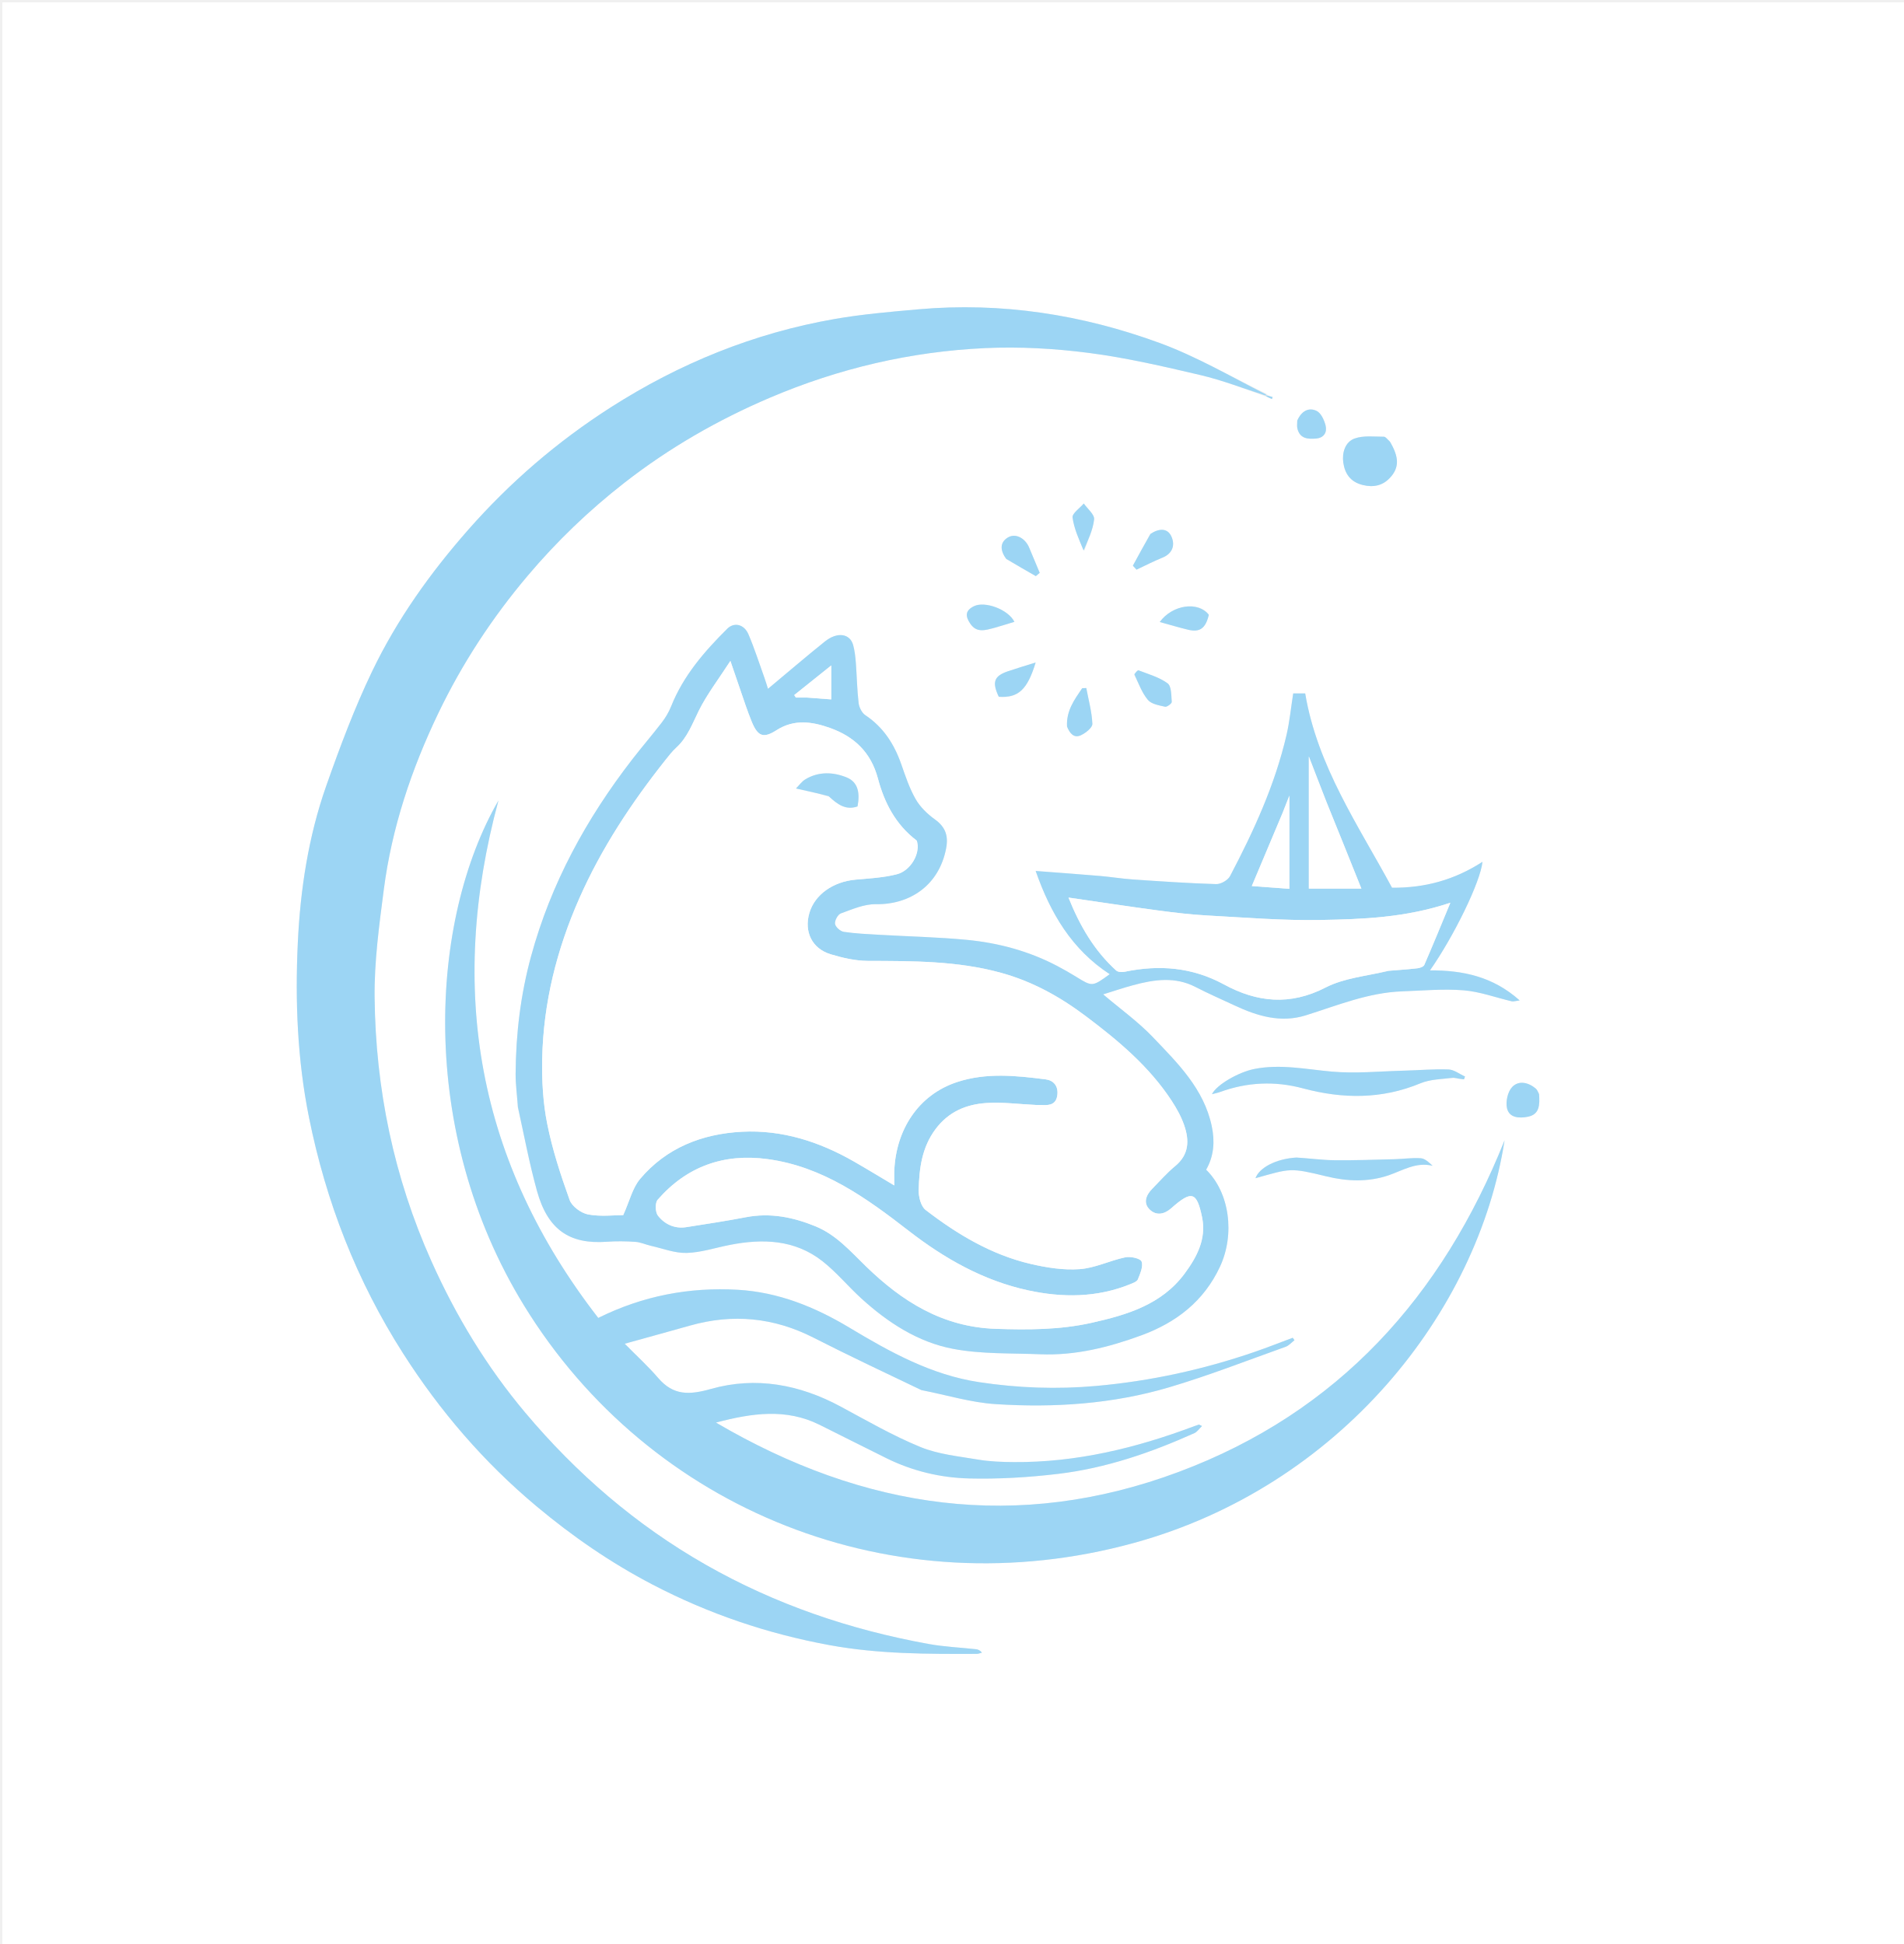
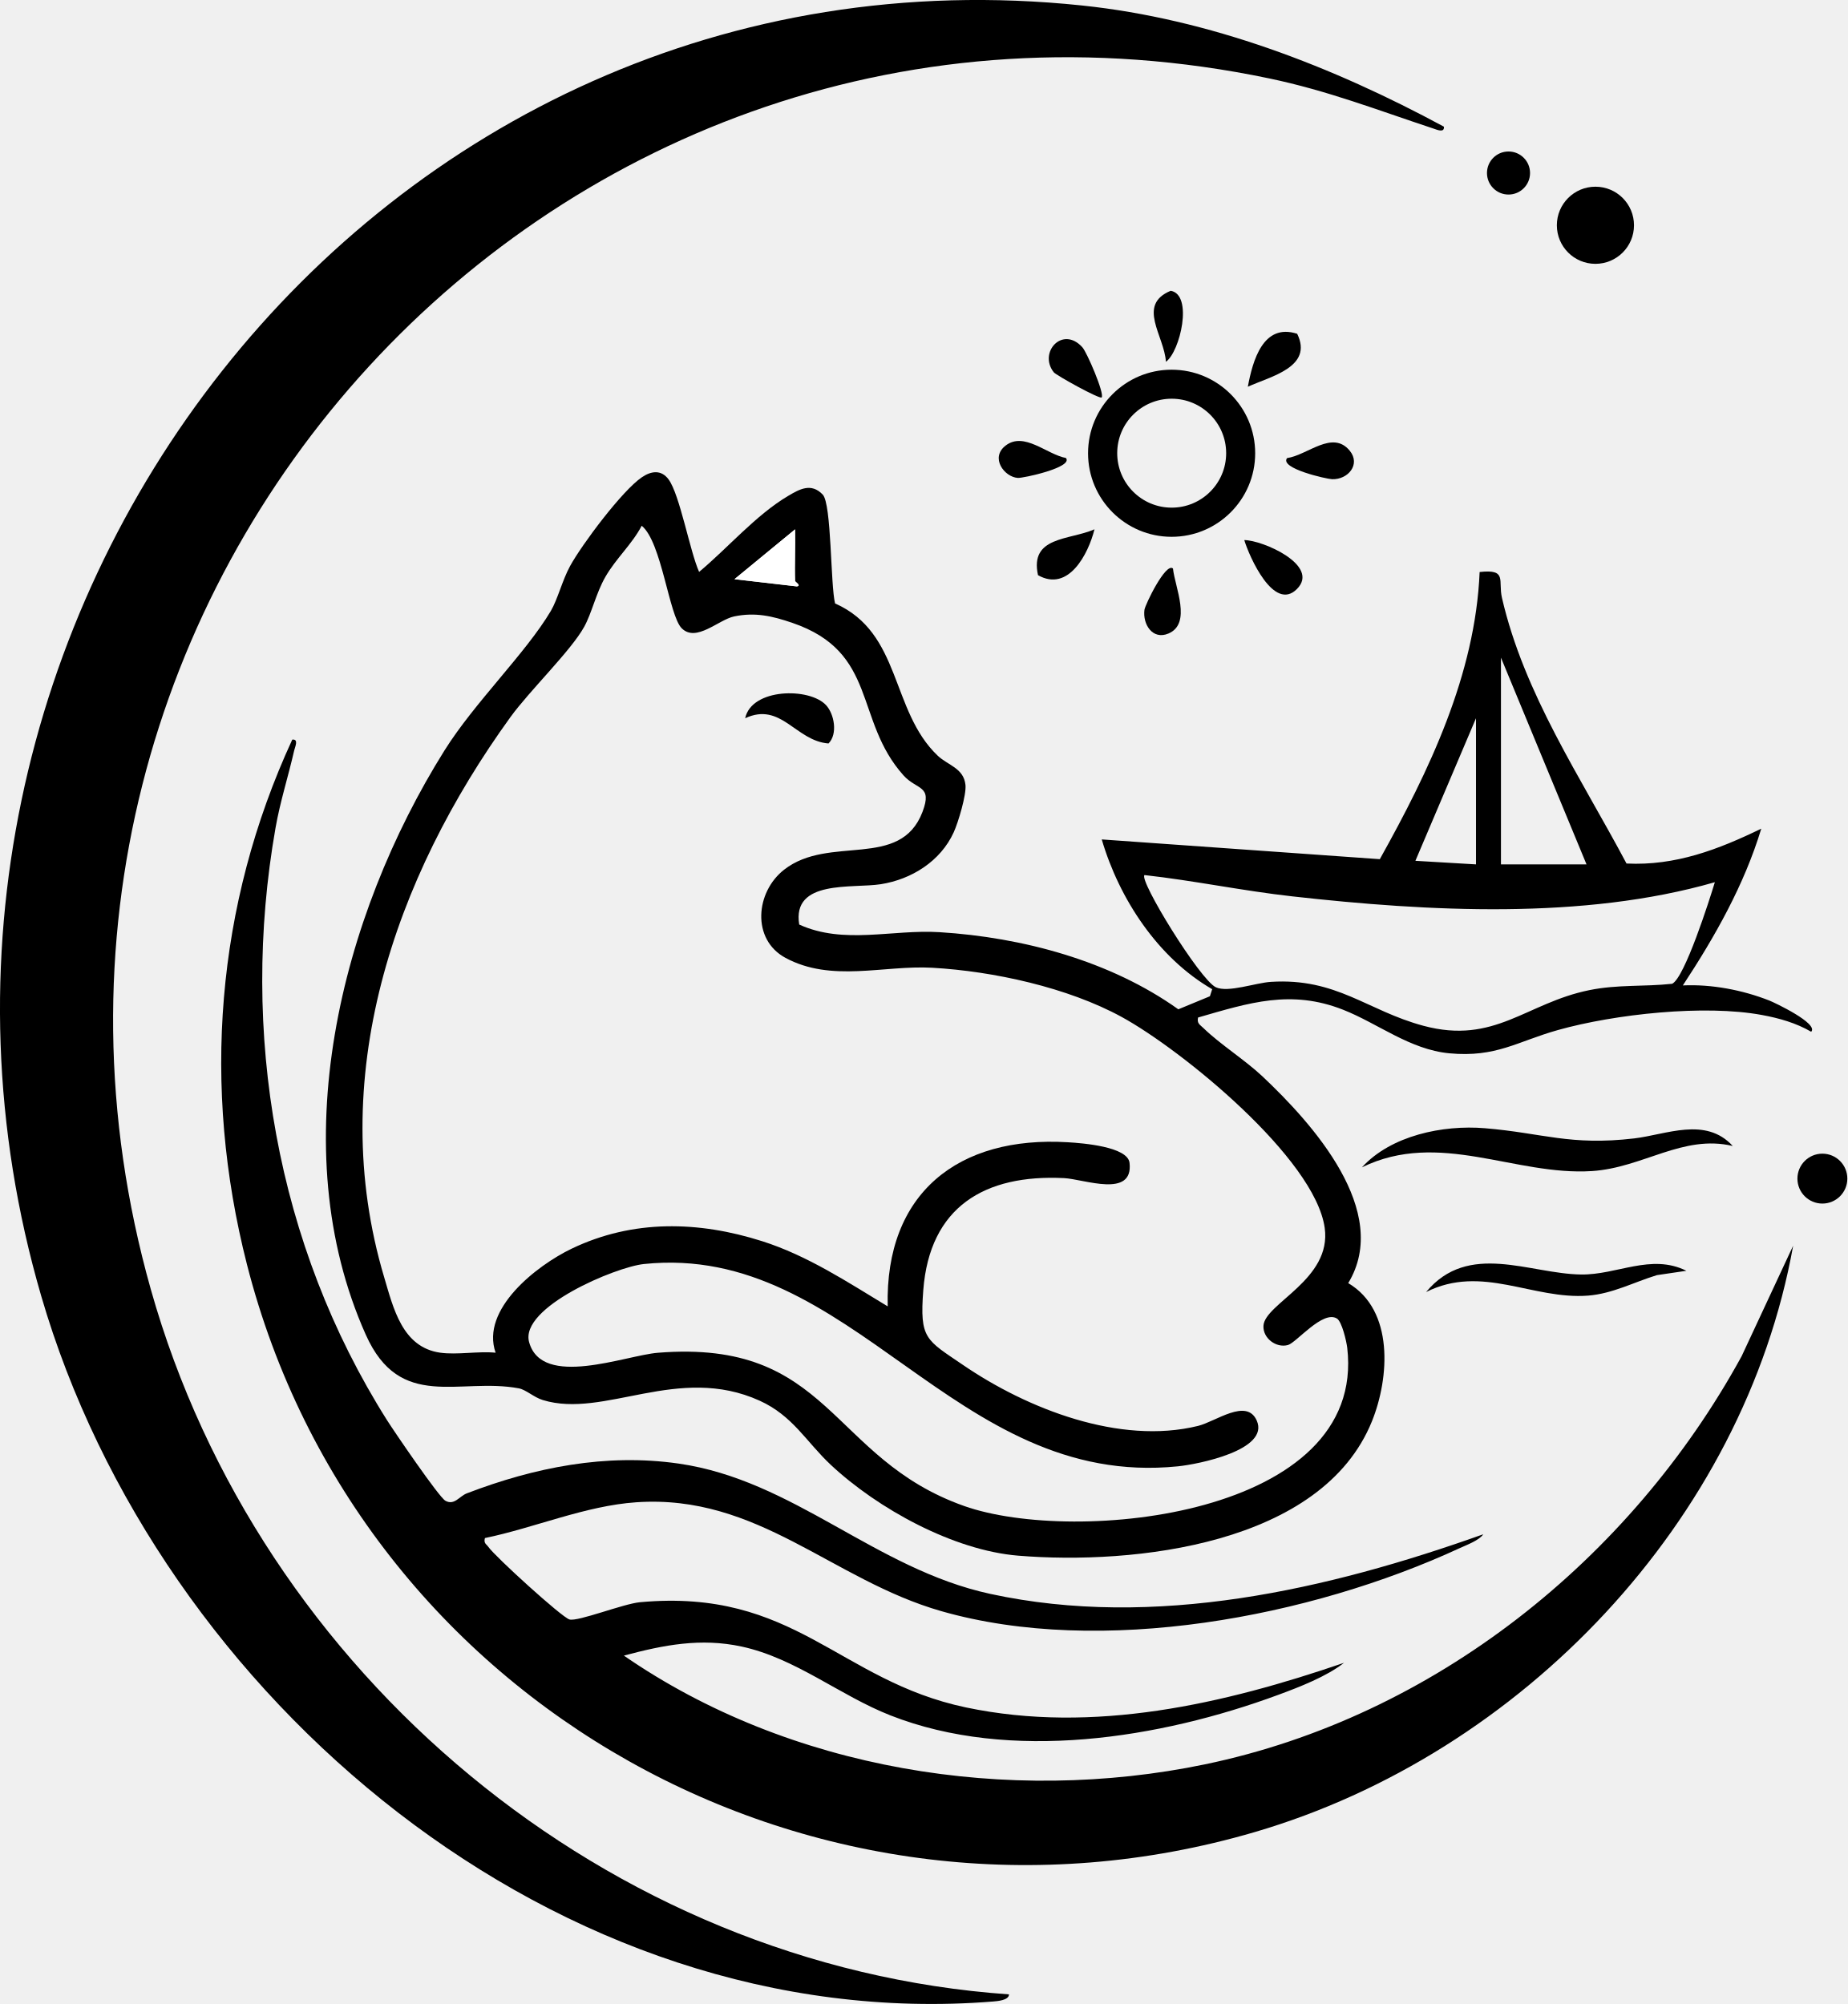
- <svg xmlns="http://www.w3.org/2000/svg" version="1.1" id="Layer_1" x="0px" y="0px" width="100%" viewBox="0 0 794 811" enable-background="new 0 0 794 811" xml:space="preserve">
-   <path fill="#FFFFFF" opacity="1" stroke="none" d=" M438,812   C292,812 146.5,812 1,812   C1,541.667 1,271.333 1,1   C265.667,1 530.333,1 795,1   C795,271.333 795,541.667 795,812   C676.167,812 557.333,812 438,812  M528.289,165.561   C529.028,165.865 529.767,166.17 530.506,166.474   C530.601,166.197 530.696,165.919 530.791,165.642   C529.906,165.376 529.02,165.11 528.042,164.151   C513.329,157.059 499.069,148.733 483.809,143.129   C451.372,131.218 417.676,125.962 383.014,129.041   C371.356,130.077 359.647,131.074 348.134,133.078   C314.46,138.941 283.32,151.626 254.601,170.022   C232.459,184.205 212.703,201.212 195.261,221.045   C179.409,239.072 165.594,258.456 155.244,279.997   C147.818,295.453 141.773,311.639 136.071,327.837   C128.629,348.978 125.248,371.122 124.208,393.389   C123.072,417.722 124.02,442.034 128.87,466.14   C135.969,501.433 148.778,534.316 168.138,564.64   C183.471,588.657 201.815,610.014 223.728,628.358   C238.775,640.953 254.783,651.991 272.164,661.053   C295.503,673.223 320.062,681.565 346.035,686.326   C366.455,690.069 386.919,690.04 407.469,689.962   C408.168,689.96 408.865,689.625 409.563,689.445   C408.722,688.404 407.891,688.114 407.039,688.02   C400.477,687.296 393.837,687.017 387.358,685.843   C354.557,679.899 323.406,669.331 294.327,652.756   C265.303,636.213 240.424,614.735 219.057,589.309   C203.038,570.246 190.195,549.055 179.967,526.212   C164.247,491.105 156.651,454.266 156.242,416.047   C156.082,401.095 158.149,386.05 160.074,371.161   C163.407,345.379 171.582,320.949 182.8,297.57   C192.724,276.886 205.182,257.85 220.022,240.269   C232.166,225.882 245.631,212.947 260.398,201.43   C279.018,186.909 299.363,175.184 321.13,165.912   C349.852,153.679 379.839,146.651 410.921,145.224   C425.26,144.566 439.83,145.386 454.078,147.223   C469.716,149.239 485.189,152.838 500.57,156.447   C509.861,158.628 518.839,162.14 528.289,165.561  M216.006,462.242   C218.63,473.804 220.812,485.489 223.985,496.898   C228.438,512.909 237.433,519.163 253.019,518.043   C256.998,517.757 261.028,517.804 265.008,518.078   C267.202,518.228 269.323,519.245 271.507,519.736   C276.46,520.85 281.457,522.834 286.388,522.699   C292.394,522.535 298.346,520.543 304.327,519.369   C318.112,516.663 331.522,517.096 343.054,526.163   C348.908,530.765 353.726,536.659 359.26,541.697   C370.321,551.765 382.875,559.946 397.544,562.724   C409.373,564.963 421.737,564.474 433.873,564.973   C448.501,565.574 462.422,562.081 476.021,557.088   C490.6,551.736 502.108,542.874 508.835,528.441   C515.155,514.878 512.836,497.524 503.068,487.98   C506.319,482.312 506.746,476.167 505.405,469.804   C502.112,454.178 491.157,443.492 480.805,432.638   C474.701,426.238 467.377,421.001 460.116,414.829   C464.499,413.477 468.514,412.11 472.6,411.005   C481.362,408.635 490.08,407.314 498.712,411.789   C504.007,414.534 509.493,416.907 514.897,419.441   C524.373,423.883 534.189,426.851 544.596,423.588   C557.827,419.441 570.729,414.073 584.846,413.576   C593.382,413.276 601.978,412.454 610.445,413.138   C617.229,413.686 623.853,416.171 630.563,417.732   C631.22,417.885 631.983,417.585 633.837,417.352   C622.65,407.354 610.098,404.769 596.433,404.82   C606.438,390.542 617.448,367.967 618.326,359.529   C606.755,367.028 594.382,370.463 580.594,370.341   C566.621,344.423 549.484,319.701 544.378,289.277   C542.471,289.277 540.561,289.277 539.377,289.277   C538.426,295.322 537.876,301.07 536.582,306.645   C531.754,327.455 522.908,346.716 513.025,365.508   C512.127,367.217 509.174,368.89 507.228,368.831   C495.651,368.482 484.086,367.682 472.526,366.895   C467.924,366.582 463.356,365.817 458.758,365.427   C449.982,364.681 441.196,364.056 431.964,363.347   C438.135,381.075 447.088,396.13 462.836,406.412   C455.583,411.695 455.601,411.666 448.8,407.459   C446.267,405.892 443.669,404.417 441.034,403.027   C429.169,396.771 416.401,393.34 403.161,392.08   C391.142,390.935 379.038,390.687 366.974,389.987   C361.945,389.695 356.89,389.483 351.921,388.741   C350.498,388.529 348.473,386.711 348.287,385.406   C348.093,384.043 349.456,381.506 350.705,381.057   C355.434,379.359 360.411,377.141 365.262,377.218   C379.611,377.446 391.724,369.285 394.634,353.834   C395.61,348.653 394.312,344.984 389.923,341.827   C386.81,339.588 383.798,336.678 381.913,333.395   C379.317,328.873 377.643,323.781 375.905,318.818   C372.971,310.438 368.46,303.384 360.912,298.347   C359.464,297.38 358.327,295.091 358.116,293.287   C357.462,287.708 357.388,282.062 356.956,276.453   C356.767,273.992 356.496,271.49 355.846,269.121   C354.51,264.253 349.192,263.478 344.018,267.638   C336.047,274.047 328.279,280.71 320.315,287.356   C319.828,285.836 319.377,284.277 318.829,282.751   C316.65,276.681 314.689,270.516 312.159,264.595   C310.386,260.446 306.235,259.405 303.311,262.31   C293.755,271.805 284.994,281.92 279.907,294.698   C278.957,297.084 277.582,299.383 276.016,301.425   C271.996,306.669 267.663,311.673 263.622,316.902   C244.501,341.645 229.75,368.633 221.489,398.972   C217.118,415.023 215.161,431.377 215.055,447.962   C215.027,452.411 215.668,456.863 216.006,462.242  M384.664,579.976   C394.843,581.983 404.95,585.11 415.216,585.772   C439.624,587.347 464.001,585.746 487.567,578.777   C504.01,573.914 520.033,567.623 536.205,561.86   C537.592,561.366 538.685,560.047 539.915,559.112   C539.67,558.773 539.425,558.434 539.18,558.095   C533.801,560.096 528.463,562.217 523.036,564.075   C501.711,571.377 479.898,576.152 457.371,578.175   C440.886,579.656 424.611,579.068 408.355,576.605   C388.438,573.588 371.222,564.05 354.262,553.858   C339.917,545.237 324.595,539.028 307.69,538.068   C287.565,536.924 268.249,540.527 249.523,549.809   C199.272,485.011 186.431,413.187 207.905,333.937   C179.204,383.614 173.84,471.795 218.589,544.672   C271.068,630.137 372.731,671.198 472.883,643.702   C558.745,620.129 616.449,547.392 627.542,475.69   C601.53,540.808 558.182,589.185 491.627,614.051   C424.484,639.135 360.554,629.797 298.626,593.473   C313.907,589.417 327.977,587.528 341.813,594.393   C351.166,599.033 360.468,603.774 369.833,608.389   C380.674,613.731 392.355,616.498 404.247,616.785   C416.623,617.084 429.12,616.333 441.423,614.86   C461.239,612.489 480.006,606.037 498.169,597.875   C499.323,597.356 500.135,596.073 501.349,594.913   C500.305,594.436 500.139,594.288 500.027,594.321   C499.403,594.504 498.786,594.714 498.177,594.943   C473.865,604.1 448.924,610.16 422.762,609.958   C417.809,609.919 412.793,609.732 407.925,608.911   C399.821,607.544 391.354,606.727 383.871,603.655   C372.422,598.954 361.591,592.699 350.658,586.807   C333.51,577.567 315.252,574.156 296.599,579.423   C287.51,581.989 280.875,582.264 274.53,574.873   C270.361,570.018 265.592,565.678 260.57,560.577   C270.094,557.931 278.95,555.505 287.788,553.009   C305.616,547.974 322.701,549.59 339.286,558.04   C354.027,565.551 369.001,572.606 384.664,579.976  M606.507,449.766   C607.874,449.941 609.24,450.117 610.606,450.292   C610.752,449.894 610.898,449.496 611.044,449.099   C608.747,448.068 606.479,446.246 604.147,446.158   C597.984,445.927 591.794,446.5 585.612,446.655   C575.575,446.906 565.459,447.939 555.517,447.054   C544.674,446.09 533.996,443.77 523.049,445.981   C516.607,447.282 507.437,452.489 505.479,456.483   C506.721,456.149 507.838,455.935 508.893,455.552   C520.247,451.431 531.752,450.909 543.419,454.038   C559.981,458.479 576.273,458.65 592.447,451.934   C596.546,450.232 601.342,450.206 606.507,449.766  M540.345,482.96   C532.344,483.411 525.283,487.03 523.636,491.526   C538.243,487.449 537.925,487.017 553.319,490.781   C561.838,492.864 570.703,493.225 579.246,490.287   C585.135,488.261 590.628,484.669 597.522,486.339   C595.955,484.88 594.335,483.324 592.61,483.198   C589.02,482.934 585.377,483.502 581.752,483.593   C573.399,483.803 565.043,484.115 556.691,484.026   C551.522,483.971 546.359,483.255 540.345,482.96  M579.482,183.989   C578.72,183.359 577.957,182.187 577.196,182.189   C573.094,182.197 568.67,181.603 564.978,182.937   C561.011,184.37 559.696,188.933 560.261,192.961   C560.901,197.517 563.169,201.074 568.436,202.352   C573.002,203.46 576.757,202.5 579.682,199.394   C583.713,195.117 583.553,190.706 579.482,183.989  M641.896,456.108   C641.444,455.43 641.119,454.6 640.519,454.1   C637.375,451.478 633.359,450.639 630.667,453.519   C628.816,455.499 627.915,459.655 628.557,462.373   C629.514,466.42 633.753,466.586 637.256,465.885   C642.196,464.897 642.225,460.891 641.896,456.108  M473.076,281.635   C474.916,285.139 476.287,289.037 478.774,291.997   C480.249,293.753 483.43,294.264 485.957,294.835   C486.738,295.011 488.768,293.474 488.719,292.837   C488.514,290.141 488.63,286.28 486.989,285.071   C483.503,282.502 479.012,281.276 474.874,279.649   C474.515,279.507 473.723,280.468 473.076,281.635  M479.583,222.957   C477.224,227.3 474.864,231.644 472.505,235.987   C473.01,236.544 473.515,237.101 474.02,237.658   C477.61,235.978 481.136,234.14 484.806,232.66   C489.143,230.911 490.165,227.35 488.586,223.832   C486.947,220.183 483.403,220.385 479.583,222.957  M445.16,303.419   C446.176,306.004 447.974,308.042 450.767,306.762   C452.78,305.839 455.674,303.563 455.611,301.993   C455.41,296.982 454.013,292.019 453.078,287.037   C452.506,287.062 451.933,287.087 451.361,287.112   C448.146,291.838 444.69,296.455 445.16,303.419  M504.051,256.188   C499.801,250.766 489.02,252.199 483.706,259.491   C487.84,260.624 491.685,261.789 495.586,262.721   C500.421,263.876 502.866,262.155 504.051,256.188  M415.213,261.838   C417.812,261.038 420.411,260.238 423.099,259.41   C420.423,254.125 410.707,250.698 406.243,252.885   C402.591,254.673 402.55,256.978 404.619,260.092   C407.317,264.155 410.836,262.953 415.213,261.838  M416.93,290.839   C424.683,291.231 428.498,287.79 431.955,276.381   C427.652,277.736 424.003,278.812 420.405,280.036   C414.629,282.002 413.639,284.521 416.93,290.839  M419.907,233.393   C423.946,235.714 427.986,238.034 432.025,240.354   C432.568,239.898 433.111,239.441 433.655,238.985   C432.184,235.469 430.712,231.953 429.243,228.435   C427.595,224.487 423.532,222.262 420.309,224.261   C416.901,226.375 417.17,229.695 419.907,233.393  M452.324,229.66   C453.763,225.34 455.87,221.091 456.343,216.668   C456.56,214.637 453.57,212.263 452.034,210.044   C450.37,212.009 447.119,214.186 447.348,215.896   C447.978,220.602 450.067,225.112 452.324,229.66  M541.023,175.837   C541.048,176.826 540.899,177.857 541.128,178.796   C542.157,183.027 545.471,183.246 548.913,182.957   C552.322,182.671 553.598,180.243 552.862,177.402   C552.282,175.168 550.945,172.269 549.121,171.405   C545.766,169.817 542.77,171.544 541.023,175.837  z" />
-   <path fill="#9CD5F4" opacity="1" stroke="none" d=" M527.958,165.054   C518.839,162.14 509.861,158.628 500.57,156.447   C485.189,152.838 469.716,149.239 454.078,147.223   C439.83,145.386 425.26,144.566 410.921,145.224   C379.839,146.651 349.852,153.679 321.13,165.912   C299.363,175.184 279.018,186.909 260.398,201.43   C245.631,212.947 232.166,225.882 220.022,240.269   C205.182,257.85 192.724,276.886 182.8,297.57   C171.582,320.949 163.407,345.379 160.074,371.161   C158.149,386.05 156.082,401.095 156.242,416.047   C156.651,454.266 164.247,491.105 179.967,526.212   C190.195,549.055 203.038,570.246 219.057,589.309   C240.424,614.735 265.303,636.213 294.327,652.756   C323.406,669.331 354.557,679.899 387.358,685.843   C393.837,687.017 400.477,687.296 407.039,688.02   C407.891,688.114 408.722,688.404 409.563,689.445   C408.865,689.625 408.168,689.96 407.469,689.962   C386.919,690.04 366.455,690.069 346.035,686.326   C320.062,681.565 295.503,673.223 272.164,661.053   C254.783,651.991 238.775,640.953 223.728,628.358   C201.815,610.014 183.471,588.657 168.138,564.64   C148.778,534.316 135.969,501.433 128.87,466.14   C124.02,442.034 123.072,417.722 124.208,393.389   C125.248,371.122 128.629,348.978 136.071,327.837   C141.773,311.639 147.818,295.453 155.244,279.997   C165.594,258.456 179.409,239.072 195.261,221.045   C212.703,201.212 232.459,184.205 254.601,170.022   C283.32,151.626 314.46,138.941 348.134,133.078   C359.647,131.074 371.356,130.077 383.014,129.041   C417.676,125.962 451.372,131.218 483.809,143.129   C499.069,148.733 513.329,157.059 528.044,164.55   C528.046,164.949 527.958,165.054 527.958,165.054  z" />
-   <path fill="#9CD5F4" opacity="1" stroke="none" d=" M216.004,461.778   C215.668,456.863 215.027,452.411 215.055,447.962   C215.161,431.377 217.118,415.023 221.489,398.972   C229.75,368.633 244.501,341.645 263.622,316.902   C267.663,311.673 271.996,306.669 276.016,301.425   C277.582,299.383 278.957,297.084 279.907,294.698   C284.994,281.92 293.755,271.805 303.311,262.31   C306.235,259.405 310.386,260.446 312.159,264.595   C314.689,270.516 316.65,276.681 318.829,282.751   C319.377,284.277 319.828,285.836 320.315,287.356   C328.279,280.71 336.047,274.047 344.018,267.638   C349.192,263.478 354.51,264.253 355.846,269.121   C356.496,271.49 356.767,273.992 356.956,276.453   C357.388,282.062 357.462,287.708 358.116,293.287   C358.327,295.091 359.464,297.38 360.912,298.347   C368.46,303.384 372.971,310.438 375.905,318.818   C377.643,323.781 379.317,328.873 381.913,333.395   C383.798,336.678 386.81,339.588 389.923,341.827   C394.312,344.984 395.61,348.653 394.634,353.834   C391.724,369.285 379.611,377.446 365.262,377.218   C360.411,377.141 355.434,379.359 350.705,381.057   C349.456,381.506 348.093,384.043 348.287,385.406   C348.473,386.711 350.498,388.529 351.921,388.741   C356.89,389.483 361.945,389.695 366.974,389.987   C379.038,390.687 391.142,390.935 403.161,392.08   C416.401,393.34 429.169,396.771 441.034,403.027   C443.669,404.417 446.267,405.892 448.8,407.459   C455.601,411.666 455.583,411.695 462.836,406.412   C447.088,396.13 438.135,381.075 431.964,363.347   C441.196,364.056 449.982,364.681 458.758,365.427   C463.356,365.817 467.924,366.582 472.526,366.895   C484.086,367.682 495.651,368.482 507.228,368.831   C509.174,368.89 512.127,367.217 513.025,365.508   C522.908,346.716 531.754,327.455 536.582,306.645   C537.876,301.07 538.426,295.322 539.377,289.277   C540.561,289.277 542.471,289.277 544.378,289.277   C549.484,319.701 566.621,344.423 580.594,370.341   C594.382,370.463 606.755,367.028 618.326,359.529   C617.448,367.967 606.438,390.542 596.433,404.82   C610.098,404.769 622.65,407.354 633.837,417.352   C631.983,417.585 631.22,417.885 630.563,417.732   C623.853,416.171 617.229,413.686 610.445,413.138   C601.978,412.454 593.382,413.276 584.846,413.576   C570.729,414.073 557.827,419.441 544.596,423.588   C534.189,426.851 524.373,423.883 514.897,419.441   C509.493,416.907 504.007,414.534 498.712,411.789   C490.08,407.314 481.362,408.635 472.6,411.005   C468.514,412.11 464.499,413.477 460.116,414.829   C467.377,421.001 474.701,426.238 480.805,432.638   C491.157,443.492 502.112,454.178 505.405,469.804   C506.746,476.167 506.319,482.312 503.068,487.98   C512.836,497.524 515.155,514.878 508.835,528.441   C502.108,542.874 490.6,551.736 476.021,557.088   C462.422,562.081 448.501,565.574 433.873,564.973   C421.737,564.474 409.373,564.963 397.544,562.724   C382.875,559.946 370.321,551.765 359.26,541.697   C353.726,536.659 348.908,530.765 343.054,526.163   C331.522,517.096 318.112,516.663 304.327,519.369   C298.346,520.543 292.394,522.535 286.388,522.699   C281.457,522.834 276.46,520.85 271.507,519.736   C269.323,519.245 267.202,518.228 265.008,518.078   C261.028,517.804 256.998,517.757 253.019,518.043   C237.433,519.163 228.438,512.909 223.985,496.898   C220.812,485.489 218.63,473.804 216.004,461.778  M382.105,350.515   C373.504,343.959 368.841,334.813 366.159,324.74   C363.269,313.888 356.332,307.301 346.19,303.687   C338.72,301.025 331.221,299.921 323.911,304.605   C318.393,308.14 316.08,307.258 313.524,301.046   C312.581,298.754 311.734,296.419 310.92,294.077   C308.985,288.506 307.097,282.918 304.637,275.72   C299.662,283.416 294.914,289.579 291.504,296.411   C288.77,301.888 286.762,307.613 282.087,311.887   C280.387,313.44 278.947,315.298 277.507,317.112   C263.376,334.924 250.918,353.771 241.682,374.645   C232.215,396.041 226.617,418.372 226.14,441.766   C225.956,450.814 226.474,460.07 228.249,468.915   C230.413,479.692 233.868,490.268 237.598,500.631   C238.56,503.306 242.409,506.11 245.339,506.652   C250.597,507.624 256.164,506.926 259.934,506.926   C262.588,501.048 263.796,495.605 266.979,491.827   C277.941,478.822 292.864,473.018 309.423,472.147   C326.188,471.265 341.751,476.283 356.241,484.605   C361.75,487.769 367.173,491.083 373,494.545   C373,492.012 372.918,490.014 373.013,488.026   C373.8,471.59 382.752,456.801 399.251,451.393   C411.433,447.401 423.836,448.723 436.17,450.299   C439.305,450.7 441.439,452.963 441.011,456.736   C440.58,460.531 438.111,461.163 434.974,461.006   C433.976,460.956 432.973,461.009 431.975,460.963   C425.125,460.65 418.236,459.711 411.437,460.157   C403.007,460.709 395.602,463.774 390.159,471.102   C384.457,478.778 383.398,487.492 383.164,496.416   C383.09,499.235 384.071,503.237 386.056,504.766   C399.238,514.912 413.454,523.446 429.846,527.28   C436.519,528.841 443.6,529.954 450.363,529.46   C456.772,528.992 462.946,525.857 469.354,524.527   C471.527,524.076 475.646,524.976 476.134,526.284   C476.894,528.316 475.561,531.327 474.596,533.713   C474.201,534.691 472.521,535.289 471.311,535.778   C457.452,541.383 443.116,541.409 428.851,538.32   C410.246,534.291 393.992,525.087 379.069,513.521   C361.316,499.762 343.264,486.68 320.131,483.559   C301.856,481.093 286.422,486.618 274.295,500.522   C273.171,501.811 273.288,505.692 274.413,507.137   C277.237,510.769 281.407,512.702 286.259,511.942   C294.561,510.642 302.874,509.376 311.125,507.795   C321.266,505.852 330.821,507.767 340.146,511.597   C348.82,515.16 354.703,522.016 361.292,528.4   C376.241,542.886 393.059,553.623 415.333,554.366   C428.85,554.816 442.121,554.792 455.21,551.868   C469.953,548.576 484.523,544.285 494.133,531.264   C499.202,524.397 503.227,516.844 501.373,507.837   C499.165,497.106 497.023,496.506 488.524,504.047   C485.555,506.68 482.285,507.17 479.643,504.718   C476.677,501.965 477.933,498.627 480.562,495.953   C483.716,492.745 486.692,489.31 490.148,486.462   C496.026,481.617 496.074,475.629 493.872,469.326   C492.629,465.769 490.735,462.354 488.66,459.187   C479.255,444.839 466.338,434.043 452.777,423.855   C442.077,415.816 430.681,409.488 417.662,405.879   C399.33,400.796 380.666,400.935 361.923,400.862   C356.758,400.842 351.459,399.609 346.471,398.107   C338.666,395.758 335.289,388.671 337.58,380.875   C339.841,373.183 347.483,367.803 356.907,366.967   C362.646,366.458 368.491,366.138 374.036,364.735   C379.96,363.237 384.149,355.727 382.105,350.515  M579.401,404.999   C583.349,404.664 587.306,404.404 591.239,403.941   C592.244,403.823 593.73,403.301 594.053,402.556   C597.616,394.359 600.992,386.081 604.927,376.602   C586.16,382.878 568.421,383.472 550.817,383.798   C535.111,384.089 519.366,382.784 503.652,381.934   C496.74,381.56 489.838,380.735 482.972,379.817   C470.771,378.185 458.6,376.326 445.651,374.451   C450.438,386.368 456.456,396.633 465.55,404.883   C466.295,405.559 467.976,405.631 469.1,405.397   C483.52,402.401 497.28,403.503 510.493,410.689   C524.279,418.188 538.067,419.61 552.894,411.967   C560.579,408.006 569.901,407.22 579.401,404.999  M553.13,334.35   C550.629,327.859 548.129,321.368 545.903,315.592   C545.903,333.595 545.903,352.103 545.903,370.693   C553.704,370.693 560.598,370.693 567.808,370.693   C562.941,358.557 558.224,346.794 553.13,334.35  M534.865,339.362   C530.651,349.367 526.436,359.372 522.108,369.646   C527.544,370.049 532.533,370.419 537.773,370.807   C537.773,357.856 537.773,345.441 537.773,331.94   C536.646,334.8 535.889,336.72 534.865,339.362  M336.727,291   C339.947,291.251 343.166,291.502 346.7,291.777   C346.7,287.271 346.7,283.064 346.7,277.607   C341.106,282.087 336.186,286.027 331.266,289.966   C331.489,290.311 331.713,290.655 331.936,291   C333.249,291 334.561,291 336.727,291  z" />
-   <path fill="#9CD5F4" opacity="1" stroke="none" d=" M384.268,579.919   C369.001,572.606 354.027,565.551 339.286,558.04   C322.701,549.59 305.616,547.974 287.788,553.009   C278.95,555.505 270.094,557.931 260.57,560.577   C265.592,565.678 270.361,570.018 274.53,574.873   C280.875,582.264 287.51,581.989 296.599,579.423   C315.252,574.156 333.51,577.567 350.658,586.807   C361.591,592.699 372.422,598.954 383.871,603.655   C391.354,606.727 399.821,607.544 407.925,608.911   C412.793,609.732 417.809,609.919 422.762,609.958   C448.924,610.16 473.865,604.1 498.177,594.943   C498.786,594.714 499.403,594.504 500.027,594.321   C500.139,594.288 500.305,594.436 501.349,594.913   C500.135,596.073 499.323,597.356 498.169,597.875   C480.006,606.037 461.239,612.489 441.423,614.86   C429.12,616.333 416.623,617.084 404.247,616.785   C392.355,616.498 380.674,613.731 369.833,608.389   C360.468,603.774 351.166,599.033 341.813,594.393   C327.977,587.528 313.907,589.417 298.626,593.473   C360.554,629.797 424.484,639.135 491.627,614.051   C558.182,589.185 601.53,540.808 627.542,475.69   C616.449,547.392 558.745,620.129 472.883,643.702   C372.731,671.198 271.068,630.137 218.589,544.672   C173.84,471.795 179.204,383.614 207.905,333.937   C186.431,413.187 199.272,485.011 249.523,549.809   C268.249,540.527 287.565,536.924 307.69,538.068   C324.595,539.028 339.917,545.237 354.262,553.858   C371.222,564.05 388.438,573.588 408.355,576.605   C424.611,579.068 440.886,579.656 457.371,578.175   C479.898,576.152 501.711,571.377 523.036,564.075   C528.463,562.217 533.801,560.096 539.18,558.095   C539.425,558.434 539.67,558.773 539.915,559.112   C538.685,560.047 537.592,561.366 536.205,561.86   C520.033,567.623 504.01,573.914 487.567,578.777   C464.001,585.746 439.624,587.347 415.216,585.772   C404.95,585.11 394.843,581.983 384.268,579.919  z" />
-   <path fill="#9CD5F4" opacity="1" stroke="none" d=" M606.163,449.588   C601.342,450.206 596.546,450.232 592.447,451.934   C576.273,458.65 559.981,458.479 543.419,454.038   C531.752,450.909 520.247,451.431 508.893,455.552   C507.838,455.935 506.721,456.149 505.479,456.483   C507.437,452.489 516.607,447.282 523.049,445.981   C533.996,443.77 544.674,446.09 555.517,447.054   C565.459,447.939 575.575,446.906 585.612,446.655   C591.794,446.5 597.984,445.927 604.147,446.158   C606.479,446.246 608.747,448.068 611.044,449.099   C610.898,449.496 610.752,449.894 610.606,450.292   C609.24,450.117 607.874,449.941 606.163,449.588  z" />
-   <path fill="#9CD5F4" opacity="1" stroke="none" d=" M540.769,482.897   C546.359,483.255 551.522,483.971 556.691,484.026   C565.043,484.115 573.399,483.803 581.752,483.593   C585.377,483.502 589.02,482.934 592.61,483.198   C594.335,483.324 595.955,484.88 597.522,486.339   C590.628,484.669 585.135,488.261 579.246,490.287   C570.703,493.225 561.838,492.864 553.319,490.781   C537.925,487.017 538.243,487.449 523.636,491.526   C525.283,487.03 532.344,483.411 540.769,482.897  z" />
-   <path fill="#9CD5F4" opacity="1" stroke="none" d=" M579.747,184.266   C583.553,190.706 583.713,195.117 579.682,199.394   C576.757,202.5 573.002,203.46 568.436,202.352   C563.169,201.074 560.901,197.517 560.261,192.961   C559.696,188.933 561.011,184.37 564.978,182.937   C568.67,181.603 573.094,182.197 577.196,182.189   C577.957,182.187 578.72,183.359 579.747,184.266  z" />
-   <path fill="#9CD5F4" opacity="1" stroke="none" d=" M641.938,456.522   C642.225,460.891 642.196,464.897 637.256,465.885   C633.753,466.586 629.514,466.42 628.557,462.373   C627.915,459.655 628.816,455.499 630.667,453.519   C633.359,450.639 637.375,451.478 640.519,454.1   C641.119,454.6 641.444,455.43 641.938,456.522  z" />
-   <path fill="#9CD5F4" opacity="1" stroke="none" d=" M473.104,281.276   C473.723,280.468 474.515,279.507 474.874,279.649   C479.012,281.276 483.503,282.502 486.989,285.071   C488.63,286.28 488.514,290.141 488.719,292.837   C488.768,293.474 486.738,295.011 485.957,294.835   C483.43,294.264 480.249,293.753 478.774,291.997   C476.287,289.037 474.916,285.139 473.104,281.276  z" />
-   <path fill="#9CD5F4" opacity="1" stroke="none" d=" M479.87,222.707   C483.403,220.385 486.947,220.183 488.586,223.832   C490.165,227.35 489.143,230.911 484.806,232.66   C481.136,234.14 477.61,235.978 474.02,237.658   C473.515,237.101 473.01,236.544 472.505,235.987   C474.864,231.644 477.224,227.3 479.87,222.707  z" />
-   <path fill="#9CD5F4" opacity="1" stroke="none" d=" M445.031,303.068   C444.69,296.455 448.146,291.838 451.361,287.112   C451.933,287.087 452.506,287.062 453.078,287.037   C454.013,292.019 455.41,296.982 455.611,301.993   C455.674,303.563 452.78,305.839 450.767,306.762   C447.974,308.042 446.176,306.004 445.031,303.068  z" />
-   <path fill="#9CD5F4" opacity="1" stroke="none" d=" M504.194,256.51   C502.866,262.155 500.421,263.876 495.586,262.721   C491.685,261.789 487.84,260.624 483.706,259.491   C489.02,252.199 499.801,250.766 504.194,256.51  z" />
-   <path fill="#9CD5F4" opacity="1" stroke="none" d=" M414.807,261.902   C410.836,262.953 407.317,264.155 404.619,260.092   C402.55,256.978 402.591,254.673 406.243,252.885   C410.707,250.698 420.423,254.125 423.099,259.41   C420.411,260.238 417.812,261.038 414.807,261.902  z" />
-   <path fill="#9CD5F4" opacity="1" stroke="none" d=" M416.548,290.652   C413.639,284.521 414.629,282.002 420.405,280.036   C424.003,278.812 427.652,277.736 431.955,276.381   C428.498,287.79 424.683,291.231 416.548,290.652  z" />
-   <path fill="#9CD5F4" opacity="1" stroke="none" d=" M419.629,233.12   C417.17,229.695 416.901,226.375 420.309,224.261   C423.532,222.262 427.595,224.487 429.243,228.435   C430.712,231.953 432.184,235.469 433.655,238.985   C433.111,239.441 432.568,239.898 432.025,240.354   C427.986,238.034 423.946,235.714 419.629,233.12  z" />
-   <path fill="#9CD5F4" opacity="1" stroke="none" d=" M451.952,229.68   C450.067,225.112 447.978,220.602 447.348,215.896   C447.119,214.186 450.37,212.009 452.034,210.044   C453.57,212.263 456.56,214.637 456.343,216.668   C455.87,221.091 453.763,225.34 451.952,229.68  z" />
-   <path fill="#9CD5F4" opacity="1" stroke="none" d=" M541.069,175.436   C542.77,171.544 545.766,169.817 549.121,171.405   C550.945,172.269 552.282,175.168 552.862,177.402   C553.598,180.243 552.322,182.671 548.913,182.957   C545.471,183.246 542.157,183.027 541.128,178.796   C540.899,177.857 541.048,176.826 541.069,175.436  z" />
-   <path fill="#9CD5F4" opacity="1" stroke="none" d=" M528.091,164.896   C529.02,165.11 529.906,165.376 530.791,165.642   C530.696,165.919 530.601,166.197 530.506,166.474   C529.767,166.17 529.028,165.865 528.124,165.308   C527.958,165.054 528.046,164.949 528.091,164.896  z" />
-   <path fill="#FFFFFF" opacity="1" stroke="none" d=" M382.404,350.708   C384.149,355.727 379.96,363.237 374.036,364.735   C368.491,366.138 362.646,366.458 356.907,366.967   C347.483,367.803 339.841,373.183 337.58,380.875   C335.289,388.671 338.666,395.758 346.471,398.107   C351.459,399.609 356.758,400.842 361.923,400.862   C380.666,400.935 399.33,400.796 417.662,405.879   C430.681,409.488 442.077,415.816 452.777,423.855   C466.338,434.043 479.255,444.839 488.66,459.187   C490.735,462.354 492.629,465.769 493.872,469.326   C496.074,475.629 496.026,481.617 490.148,486.462   C486.692,489.31 483.716,492.745 480.562,495.953   C477.933,498.627 476.677,501.965 479.643,504.718   C482.285,507.17 485.555,506.68 488.524,504.047   C497.023,496.506 499.165,497.106 501.373,507.837   C503.227,516.844 499.202,524.397 494.133,531.264   C484.523,544.285 469.953,548.576 455.21,551.868   C442.121,554.792 428.85,554.816 415.333,554.366   C393.059,553.623 376.241,542.886 361.292,528.4   C354.703,522.016 348.82,515.16 340.146,511.597   C330.821,507.767 321.266,505.852 311.125,507.795   C302.874,509.376 294.561,510.642 286.259,511.942   C281.407,512.702 277.237,510.769 274.413,507.137   C273.288,505.692 273.171,501.811 274.295,500.522   C286.422,486.618 301.856,481.093 320.131,483.559   C343.264,486.68 361.316,499.762 379.069,513.521   C393.992,525.087 410.246,534.291 428.851,538.32   C443.116,541.409 457.452,541.383 471.311,535.778   C472.521,535.289 474.201,534.691 474.596,533.713   C475.561,531.327 476.894,528.316 476.134,526.284   C475.646,524.976 471.527,524.076 469.354,524.527   C462.946,525.857 456.772,528.992 450.363,529.46   C443.6,529.954 436.519,528.841 429.846,527.28   C413.454,523.446 399.238,514.912 386.056,504.766   C384.071,503.237 383.09,499.235 383.164,496.416   C383.398,487.492 384.457,478.778 390.159,471.102   C395.602,463.774 403.007,460.709 411.437,460.157   C418.236,459.711 425.125,460.65 431.975,460.963   C432.973,461.009 433.976,460.956 434.974,461.006   C438.111,461.163 440.58,460.531 441.011,456.736   C441.439,452.963 439.305,450.7 436.17,450.299   C423.836,448.723 411.433,447.401 399.251,451.393   C382.752,456.801 373.8,471.59 373.013,488.026   C372.918,490.014 373,492.012 373,494.545   C367.173,491.083 361.75,487.769 356.241,484.605   C341.751,476.283 326.188,471.265 309.423,472.147   C292.864,473.018 277.941,478.822 266.979,491.827   C263.796,495.605 262.588,501.048 259.934,506.926   C256.164,506.926 250.597,507.624 245.339,506.652   C242.409,506.11 238.56,503.306 237.598,500.631   C233.868,490.268 230.413,479.692 228.249,468.915   C226.474,460.07 225.956,450.814 226.14,441.766   C226.617,418.372 232.215,396.041 241.682,374.645   C250.918,353.771 263.376,334.924 277.507,317.112   C278.947,315.298 280.387,313.44 282.087,311.887   C286.762,307.613 288.77,301.888 291.504,296.411   C294.914,289.579 299.662,283.416 304.637,275.72   C307.097,282.918 308.985,288.506 310.92,294.077   C311.734,296.419 312.581,298.754 313.524,301.046   C316.08,307.258 318.393,308.14 323.911,304.605   C331.221,299.921 338.72,301.025 346.19,303.687   C356.332,307.301 363.269,313.888 366.159,324.74   C368.841,334.813 373.504,343.959 382.404,350.708  M345.91,332.412   C349.233,335.529 352.715,338.151 357.664,336.427   C358.642,331.228 358.167,326.366 353.094,324.311   C347.503,322.045 341.434,321.79 335.912,325.111   C334.387,326.028 333.284,327.646 331.991,328.939   C336.869,330.015 341.102,330.95 345.91,332.412  z" />
-   <path fill="#FFFFFF" opacity="1" stroke="none" d=" M578.943,404.999   C569.901,407.22 560.579,408.006 552.894,411.967   C538.067,419.61 524.279,418.188 510.493,410.689   C497.28,403.503 483.52,402.401 469.1,405.397   C467.976,405.631 466.295,405.559 465.55,404.883   C456.456,396.633 450.438,386.368 445.651,374.451   C458.6,376.326 470.771,378.185 482.972,379.817   C489.838,380.735 496.74,381.56 503.652,381.934   C519.366,382.784 535.111,384.089 550.817,383.798   C568.421,383.472 586.16,382.878 604.927,376.602   C600.992,386.081 597.616,394.359 594.053,402.556   C593.73,403.301 592.244,403.823 591.239,403.941   C587.306,404.404 583.349,404.664 578.943,404.999  z" />
-   <path fill="#FFFFFF" opacity="1" stroke="none" d=" M553.318,334.691   C558.224,346.794 562.941,358.557 567.808,370.693   C560.598,370.693 553.704,370.693 545.903,370.693   C545.903,352.103 545.903,333.595 545.903,315.592   C548.129,321.368 550.629,327.859 553.318,334.691  z" />
-   <path fill="#FFFFFF" opacity="1" stroke="none" d=" M534.999,339.001   C535.889,336.72 536.646,334.8 537.773,331.94   C537.773,345.441 537.773,357.856 537.773,370.807   C532.533,370.419 527.544,370.049 522.108,369.646   C526.436,359.372 530.651,349.367 534.999,339.001  z" />
-   <path fill="#FFFFFF" opacity="1" stroke="none" d=" M336.301,291   C334.561,291 333.249,291 331.936,291   C331.713,290.655 331.489,290.311 331.266,289.966   C336.186,286.027 341.106,282.087 346.7,277.607   C346.7,283.064 346.7,287.271 346.7,291.777   C343.166,291.502 339.947,291.251 336.301,291  z" />
-   <path fill="#9CD5F4" opacity="1" stroke="none" d=" M345.622,332.148   C341.102,330.95 336.869,330.015 331.991,328.939   C333.284,327.646 334.387,326.028 335.912,325.111   C341.434,321.79 347.503,322.045 353.094,324.311   C358.167,326.366 358.642,331.228 357.664,336.427   C352.715,338.151 349.233,335.529 345.622,332.148  z" />
+ <svg xmlns="http://www.w3.org/2000/svg" id="Layer_1" data-name="Layer 1" viewBox="0 0 259.09 281.11">
+   <defs>
+     <style>
+       .cls-1 {
+         fill: #fff;
+       }
+     </style>
+   </defs>
+   <path d="M202.51,17.76c.1.94-1.02.42-1.51.26-7.81-2.58-14.78-5.3-22.99-7.02C78-9.92-6.43,83.05,21.15,180.86c15.21,53.97,64.13,94.96,120.36,98.9,0,.84-1.66.95-2.24,1-60.92,4.87-117.06-42.51-133.5-99C-21.65,87.57,52.21-9.67,151.76.77c17.87,1.87,35.11,8.55,50.75,17h0Z" />
+   <path d="M98.02,80.25c4.03-3.35,8.01-8.03,12.54-10.7,1.59-.94,3.22-1.86,4.83-.17,1.25,1.31,1.08,12.71,1.73,15.27,9.35,4.13,7.75,15.02,14.39,21.35,1.43,1.36,3.65,1.73,3.9,4.11.14,1.39-1.02,5.26-1.65,6.64-1.85,4.06-5.91,6.6-10.22,7.28-4,.63-12.49-.7-11.45,5.66,6.26,2.85,13.04.66,19.67,1.07,11.64.72,23.97,4.02,33.5,10.82l4.43-1.83.32-.99c-7.61-4.4-13.04-12.67-15.49-21.01l39,2.77c6.9-12.36,13.4-25.88,14-40.28,3.92-.44,2.57,1.19,3.13,3.62,3.12,13.53,11.06,25.19,17.47,37.27,6.86.34,12.86-1.96,18.9-4.89-2.4,7.91-6.49,15.13-11,21.99,4.03-.19,8.37.64,12.13,2.12.71.28,6.96,3.23,5.87,4.38-2.1-1.23-4.5-1.91-6.89-2.35-8.07-1.5-20.64-.13-28.6,2.1-5.75,1.61-8.67,3.89-15.27,3.27-5.52-.52-10.01-4.19-14.89-6.11-7.31-2.88-13.17-.98-20.34,1.09-.19.84.27,1.01.76,1.49,2.32,2.26,5.79,4.44,8.25,6.75,7.03,6.62,18.15,18.95,12.05,29.02,6.45,3.8,5.78,13.3,3.33,19.37-7.01,17.35-33.39,20.19-49.62,18.86-9.07-.74-19.69-6.58-26.27-12.73-3.47-3.25-5.32-6.89-9.99-9.01-11.42-5.18-21.78,2.56-30.41-.09-1.27-.39-2.36-1.45-3.36-1.64-8.33-1.56-16.65,3.27-21.47-7.53-11.73-26.25-3.55-58.65,11.04-81.95,4.23-6.75,11.41-13.65,14.92-19.58.95-1.61,1.61-4.31,2.7-6.3,1.67-3.04,7.31-10.58,10.06-12.44,1.29-.88,2.71-1.11,3.75.3,1.57,2.13,2.99,10.1,4.28,12.97l-.03.03ZM61.76,189.75c2.35.33,5.32-.24,7.75,0-2.14-6.09,5.77-12.24,10.66-14.59,8.6-4.13,17.81-3.89,26.73-1.05,6.35,2.02,11.96,5.73,17.6,9.14-.38-15.88,9.9-23.96,25.28-23.02,2.04.12,8.39.61,8.64,2.89.56,5.01-6.39,2.28-9.17,2.14-11.14-.56-18.87,4.02-19.76,15.73-.52,6.84.37,6.93,5.56,10.47,9.02,6.17,21.99,11.26,32.97,8.56,2.5-.61,6.82-3.96,8.24-.75,1.84,4.15-8.27,6.14-11.07,6.42-31.52,3.19-45.56-31.44-74.88-28.38-3.96.41-17.45,6.07-16.1,10.96,1.8,6.53,13.49,1.86,18.05,1.49,24.31-1.96,24.01,14.8,42.98,21.5,15.58,5.5,56.47,1.41,53.71-22.21-.11-.9-.74-3.65-1.44-4.09-1.97-1.23-5.69,3.38-6.87,3.71-1.67.46-3.53-.96-3.44-2.69.16-3.14,9.62-6.48,8.59-13.75-1.39-9.77-20.04-24.96-28.46-29.57-7.57-4.14-17.98-6.42-26.59-6.91-6.8-.38-14.13,2.11-20.6-1.4-4.74-2.58-4.2-9.21-.16-12.36,6.34-4.95,16.29.07,19.4-8.1,1.44-3.79-.78-3.03-2.66-5.12-6.96-7.77-3.53-17.28-15.6-21.4-2.78-.95-5.19-1.52-8.16-.9-2.19.46-5.32,3.69-7.35,1.66-1.79-1.79-2.81-12.11-5.61-14.38-1.37,2.61-3.59,4.56-5.09,7.16-1.32,2.3-1.91,5.09-2.98,7.02-1.84,3.34-7.67,8.97-10.34,12.66-16.37,22.64-26.01,50.69-17.72,78.54,1.3,4.37,2.54,9.87,7.88,10.62h.01ZM111.51,81.5c-.08-2.41.06-4.84,0-7.25l-8.5,6.99,8.74,1.01c.71-.09-.24-.63-.24-.76h0ZM222.51,121.25l-12-29v29h12ZM207.01,121.25v-20.5l-8.5,20,8.5.5ZM240.51,123.75c-18.44,5.31-40.21,4.12-59.24,1.99-6.94-.77-13.82-2.22-20.75-2.99-.86.64,7.77,14.7,10.01,15.74,1.71.79,5.58-.63,7.72-.76,9.23-.58,13.49,4.04,21.38,6.16,10.01,2.69,14.4-3.2,23.28-5,3.98-.81,7.63-.46,11.61-.89,1.77-.86,5.26-11.84,5.99-14.25h0Z" />
+   <path d="M208.01,215.25c-.59.84-2.34,1.48-3.32,1.93-20.89,9.66-50.25,15.24-72.68,8.82-15.33-4.39-25.68-16.44-42.77-15.27-7.15.49-14.26,3.58-21.23,5.02-.2.76.2.83.49,1.25.91,1.32,10.3,9.88,11.37,10.17,1.2.33,7.53-2.2,9.89-2.42,21.7-1.99,27.84,11,45.72,14.76s36.2-.49,53.02-6.26c-2.46,1.93-6.23,3.39-9.24,4.5-16.57,6.12-37.57,9.49-54.39,2.87-7.09-2.79-13.28-8.01-20.85-9.65-5.74-1.24-10.92-.23-16.52,1.27,23.2,16.03,53.95,20.98,81.5,15.25,32.12-6.68,59.68-28.76,75.26-57.24l7.23-15.51c-6.94,38.63-38.09,71.29-75.5,82.25-61.32,17.96-125.6-17.91-141.36-79.64-6.34-24.85-4.38-50.33,6.36-73.6.94-.11.39,1.01.27,1.52-.83,3.65-1.97,7.16-2.62,10.88-5.03,28.64.11,58.47,15.63,83.05,1.02,1.61,7.29,10.82,8.2,11.32,1.26.69,1.94-.63,3-1.04,9.48-3.64,19.51-5.64,29.69-4.18,16.19,2.32,27.55,14.77,43.72,18.28,23.05,5,47.37-.6,69.09-8.34h.04Z" />
+   <path d="M176.04,63.58c0,6.47-5.25,11.72-11.72,11.72s-11.72-5.25-11.72-11.72,5.25-11.72,11.72-11.72,11.72,5.25,11.72,11.72ZM171.97,63.57c0-4.22-3.42-7.64-7.64-7.64s-7.64,3.42-7.64,7.64,3.42,7.64,7.64,7.64,7.64-3.42,7.64-7.64Z" />
+   <path d="M243.01,160.75c-6.98-1.65-12.59,3.06-19.73,3.52-10.82.7-21.43-5.82-32.27-.52,4.08-4.47,11.35-5.98,17.24-5.49,8.12.67,11.95,2.49,20.95,1.43,4.5-.53,10-3.09,13.81,1.05h0Z" />
+   <circle cx="223.76" cy="31.6" r="5.41" />
+   <path d="M236.51,178.26l-4.13.61c-3.21.98-6.22,2.6-9.63,2.87-7.79.61-14.89-4.44-22.74-.5,5.94-7.15,14.52-2.55,21.74-2.46,5.03.07,9.81-2.97,14.75-.53h.01Z" />
+   <circle cx="255.59" cy="165.33" r="3.5" />
+   <path d="M154.51,55.75c-.23.3-6.38-3.1-6.72-3.53-2.19-2.78,1.23-6.58,4.01-3.51.65.72,3.13,6.5,2.71,7.04Z" />
+   <path d="M181.89,82.63c-3.24,3.24-6.67-4.54-7.38-6.87,2.56,0,10.7,3.55,7.38,6.87Z" />
+   <path d="M181.93,46.82c2.3,4.69-3.77,5.98-6.92,7.43.68-3.66,2.14-8.97,6.92-7.43Z" />
+   <path d="M145.58,80.68c-1.19-5.46,4.37-4.88,7.92-6.43-.85,3.43-3.64,8.87-7.92,6.43Z" />
+   <path d="M180.51,64.26c2.91-.43,6.36-3.99,8.79-1.04,1.58,1.93-.25,4.08-2.48,4-.78-.03-7.41-1.52-6.31-2.96Z" />
+   <path d="M164.51,79.75c.28,2.64,2.67,7.72-.64,9.12-2.22.94-3.63-1.3-3.36-3.33.1-.73,3-6.71,4-5.79Z" />
+   <path d="M149.51,64.26c1,1.31-6.03,2.83-6.76,2.78-1.9-.13-3.91-2.83-1.72-4.53,2.6-2.02,5.78,1.24,8.49,1.74h-.01Z" />
+   <circle cx="211.57" cy="24.27" r="3.02" />
+   <path d="M163.52,50.75c-.21-3.63-4.13-7.97.67-9.96,3.19.54,1.32,8.55-.67,9.96Z" />
+   <path class="cls-1" d="M111.51,81.5c0,.12.95.66.24.76l-8.74-1.01,8.5-6.99c.06,2.41-.08,4.84,0,7.25h0Z" />
+   <path d="M115.85,98.91c1.15,1.23,1.68,4.04.35,5.38-4.62-.35-6.64-5.89-11.69-3.54.9-4.22,9-4.35,11.34-1.84h0Z" />
</svg>
